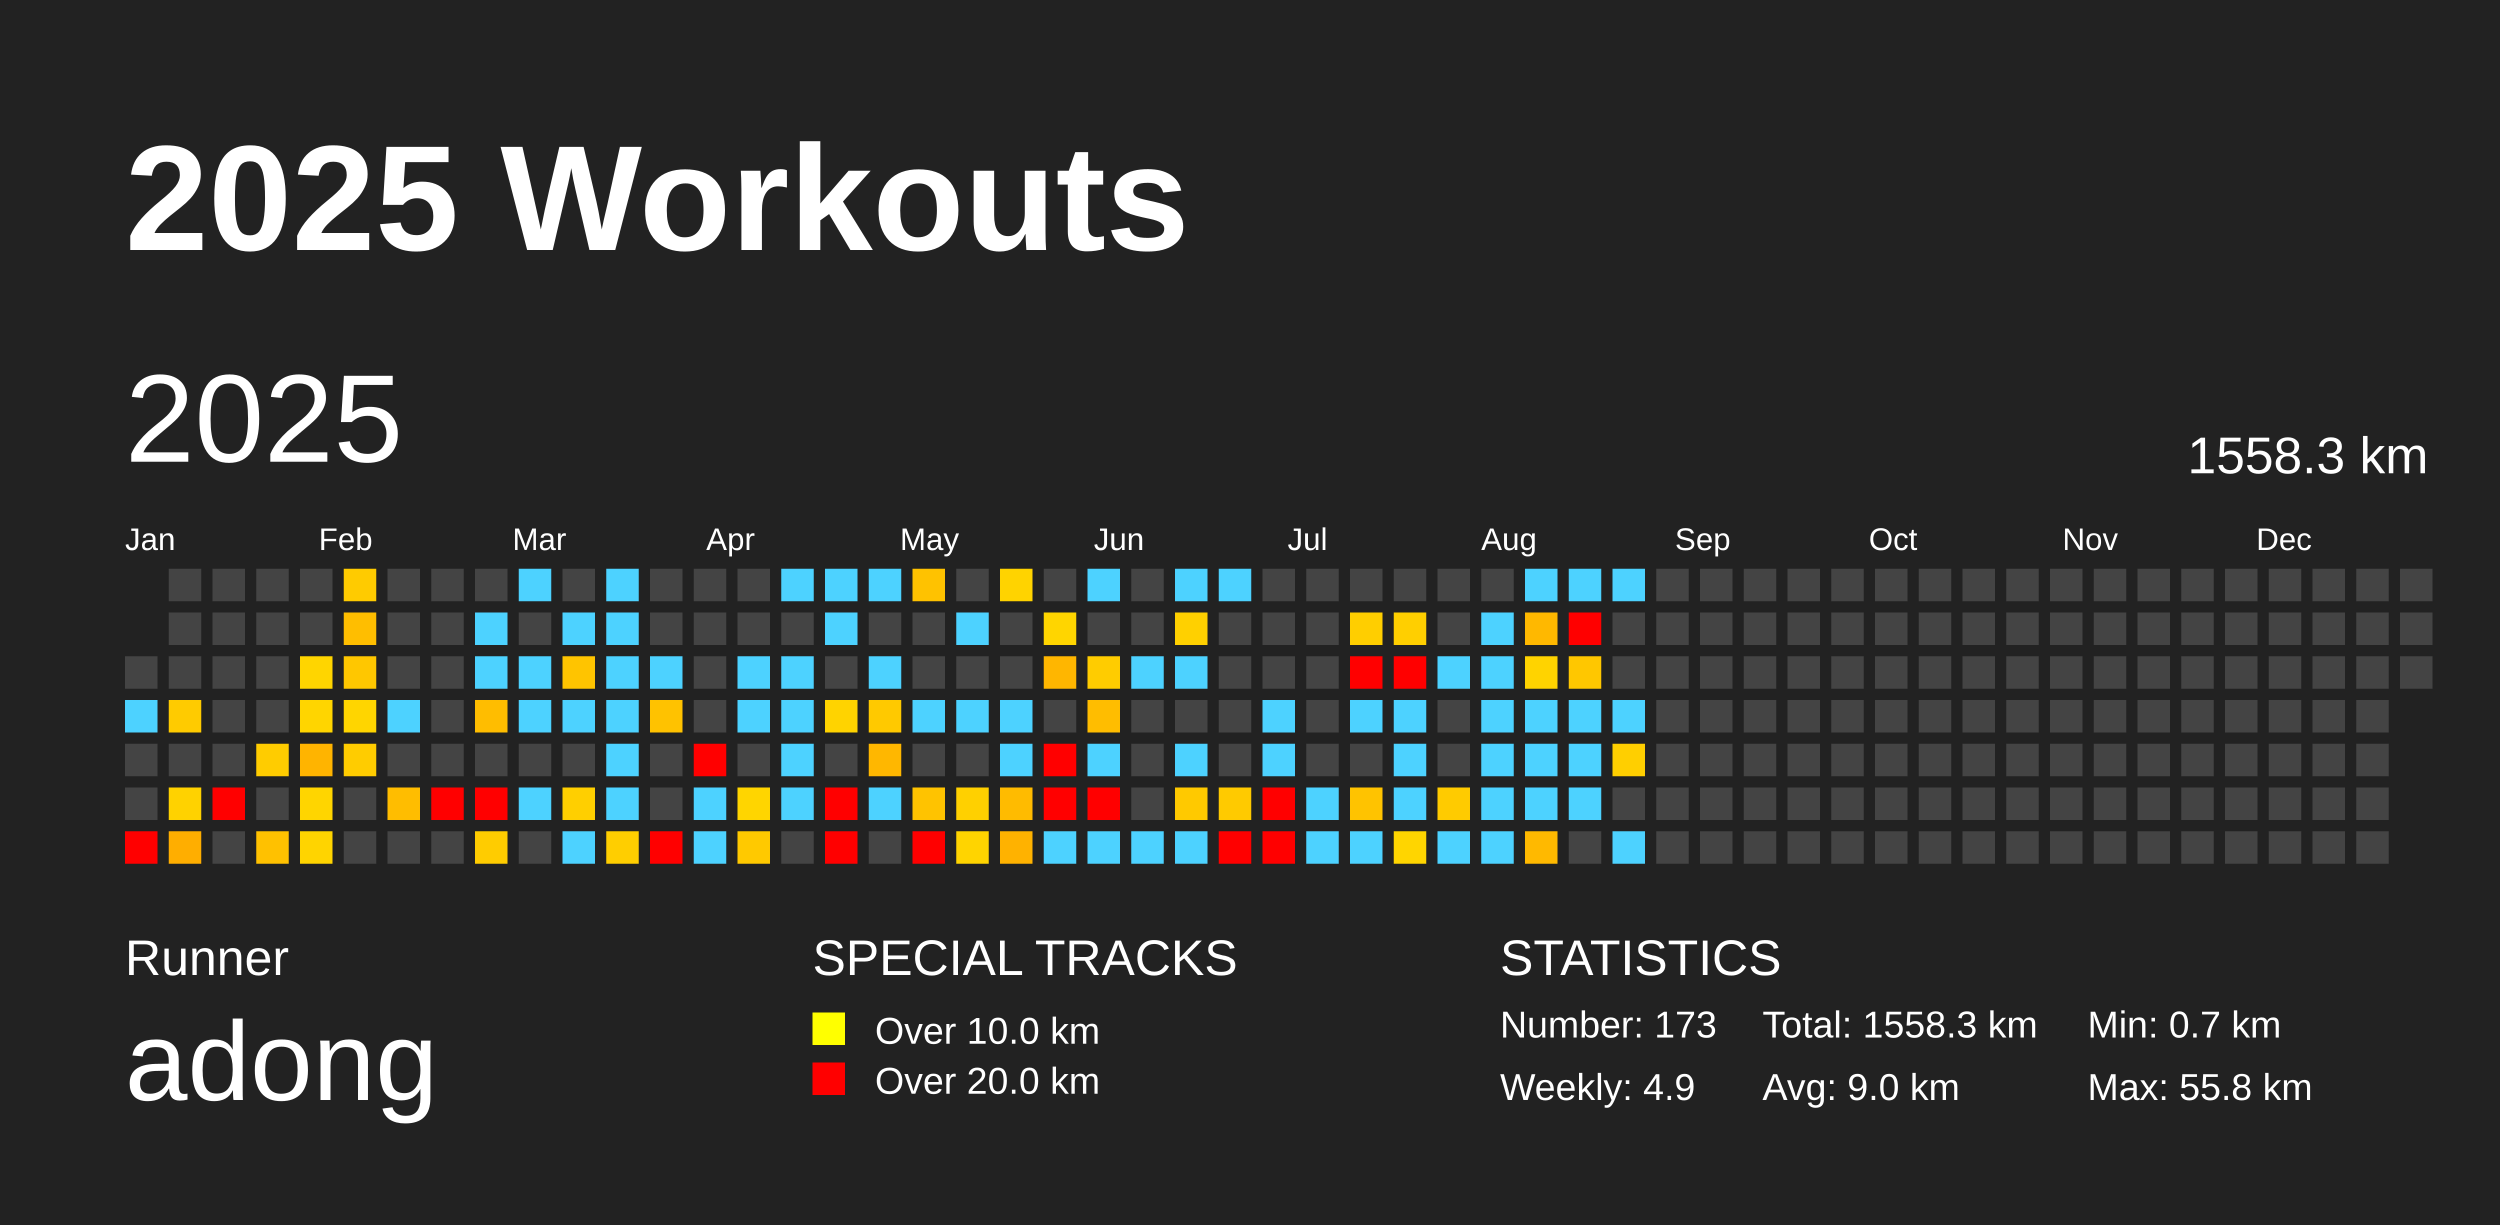
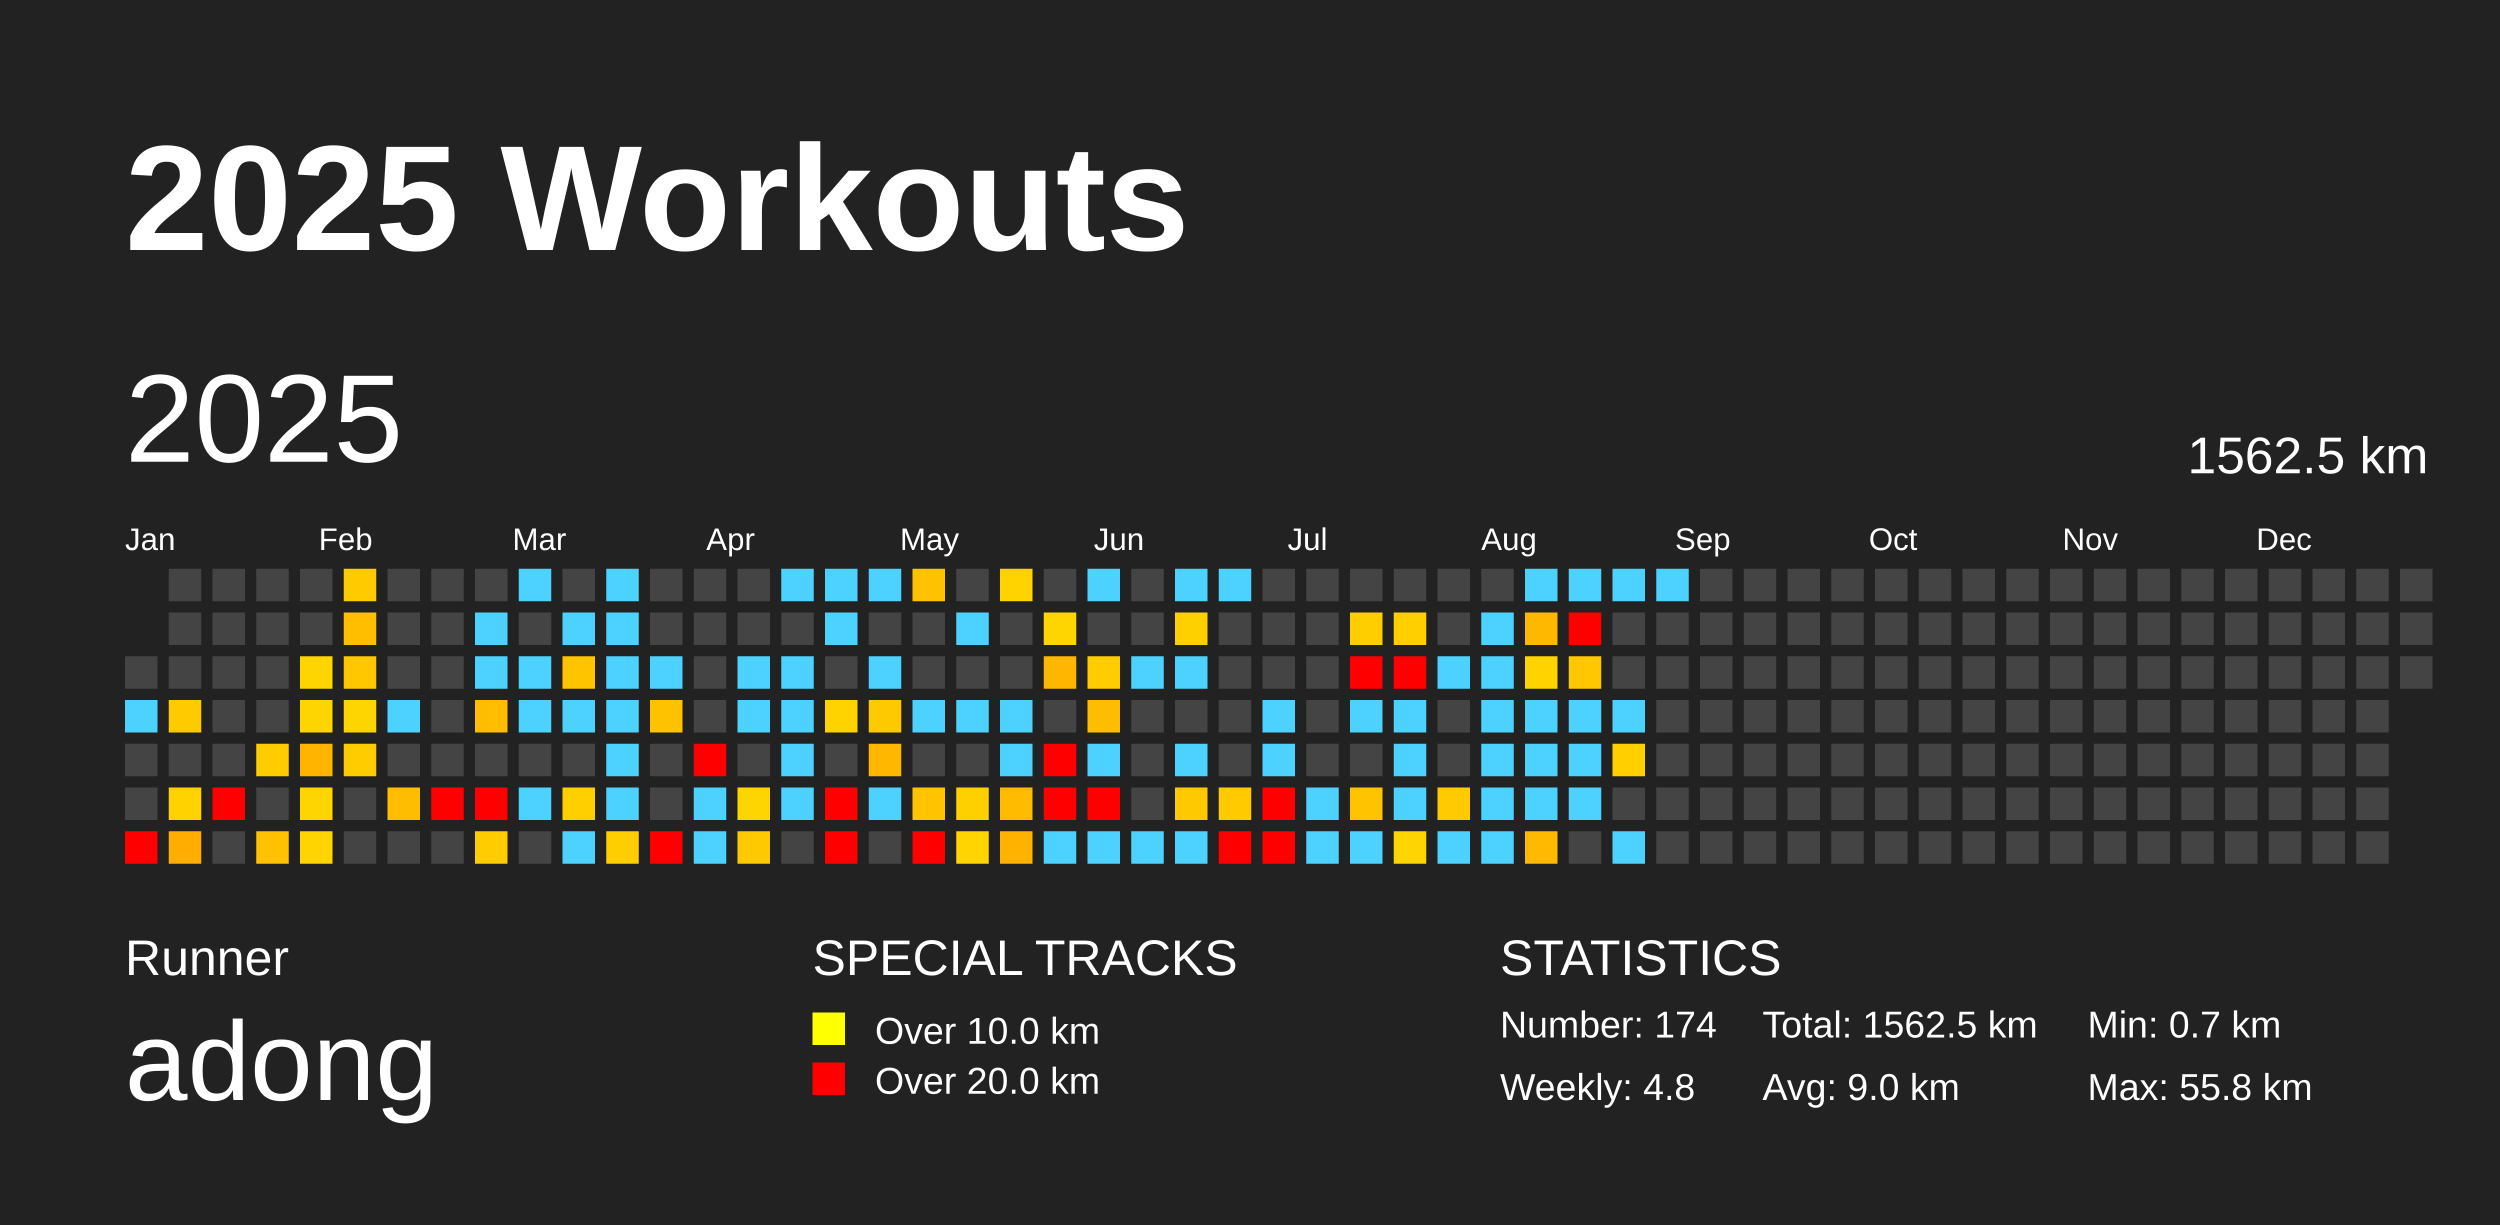
<svg xmlns="http://www.w3.org/2000/svg" baseProfile="full" height="98mm" version="1.1" viewBox="0,0,200,98" width="200mm">
  <defs />
  <rect fill="#222222" height="98" width="200" x="0" y="0" />
  <text fill="#FFFFFF" style="font-size:12px; font-family:Arial; font-weight:bold;" x="10" y="20">2025 Workouts</text>
  <text fill="#FFFFFF" style="font-size:4px; font-family:Arial" x="10" y="78">Runner</text>
  <text fill="#FFFFFF" style="font-size:9px; font-family:Arial" x="10" y="88">adong</text>
  <text fill="#FFFFFF" style="font-size:4px; font-family:Arial" x="65" y="78">SPECIAL TRACKS</text>
  <rect fill="yellow" height="2.6" width="2.6" x="65" y="81" />
  <text fill="#FFFFFF" style="font-size:3px; font-family:Arial" x="70" y="83.5">Over 10.0 km</text>
  <rect fill="red" height="2.6" width="2.6" x="65" y="85" />
  <text fill="#FFFFFF" style="font-size:3px; font-family:Arial" x="70" y="87.5">Over 20.0 km</text>
  <text fill="#FFFFFF" style="font-size:4px; font-family:Arial" x="120" y="78">STATISTICS</text>
-   <text fill="#FFFFFF" style="font-size:3px; font-family:Arial" x="120" y="83">Number: 173</text>
-   <text fill="#FFFFFF" style="font-size:3px; font-family:Arial" x="120" y="88">Weekly: 4.9</text>
-   <text fill="#FFFFFF" style="font-size:3px; font-family:Arial" x="141" y="83">Total: 1558.3 km</text>
+   <text fill="#FFFFFF" style="font-size:3px; font-family:Arial" x="120" y="83">Number: 174</text>
+   <text fill="#FFFFFF" style="font-size:3px; font-family:Arial" x="120" y="88">Weekly: 4.8</text>
+   <text fill="#FFFFFF" style="font-size:3px; font-family:Arial" x="141" y="83">Total: 1562.5 km</text>
  <text fill="#FFFFFF" style="font-size:3px; font-family:Arial" x="141" y="88">Avg: 9.0 km</text>
  <text fill="#FFFFFF" style="font-size:3px; font-family:Arial" x="167" y="83">Min: 0.7 km</text>
  <text fill="#FFFFFF" style="font-size:3px; font-family:Arial" x="167" y="88">Max: 55.8 km</text>
  <text dominant-baseline="hanging" fill="#FFFFFF" style="font-size:10.0px; font-family:Arial;" x="10" y="30">2025</text>
-   <text dominant-baseline="hanging" fill="#FFFFFF" style="font-size:4.125px; font-family:Arial;" x="175" y="35">1558.3 km</text>
+   <text dominant-baseline="hanging" fill="#FFFFFF" style="font-size:4.125px; font-family:Arial;" x="175" y="35">1562.5 km</text>
  <text fill="#FFFFFF" style="font-size:2.5px; font-family:Arial" x="10.0" y="44">Jan</text>
  <text fill="#FFFFFF" style="font-size:2.5px; font-family:Arial" x="25.5" y="44">Feb</text>
  <text fill="#FFFFFF" style="font-size:2.5px; font-family:Arial" x="41.0" y="44">Mar</text>
  <text fill="#FFFFFF" style="font-size:2.5px; font-family:Arial" x="56.5" y="44">Apr</text>
  <text fill="#FFFFFF" style="font-size:2.5px; font-family:Arial" x="72.0" y="44">May</text>
  <text fill="#FFFFFF" style="font-size:2.5px; font-family:Arial" x="87.5" y="44">Jun</text>
  <text fill="#FFFFFF" style="font-size:2.5px; font-family:Arial" x="103.0" y="44">Jul</text>
  <text fill="#FFFFFF" style="font-size:2.5px; font-family:Arial" x="118.5" y="44">Aug</text>
  <text fill="#FFFFFF" style="font-size:2.5px; font-family:Arial" x="134.0" y="44">Sep</text>
  <text fill="#FFFFFF" style="font-size:2.5px; font-family:Arial" x="149.5" y="44">Oct</text>
  <text fill="#FFFFFF" style="font-size:2.5px; font-family:Arial" x="165.0" y="44">Nov</text>
  <text fill="#FFFFFF" style="font-size:2.5px; font-family:Arial" x="180.5" y="44">Dec</text>
  <rect fill="#444444" height="2.6" width="2.6" x="10.0" y="52.5" />
  <rect fill="#4dd2ff" height="2.6" width="2.6" x="10.0" y="56.0" />
  <rect fill="#444444" height="2.6" width="2.6" x="10.0" y="59.5" />
  <rect fill="#444444" height="2.6" width="2.6" x="10.0" y="63.0" />
  <rect fill="red" height="2.6" width="2.6" x="10.0" y="66.5" />
  <rect fill="#444444" height="2.6" width="2.6" x="13.5" y="45.5" />
  <rect fill="#444444" height="2.6" width="2.6" x="13.5" y="49.0" />
  <rect fill="#444444" height="2.6" width="2.6" x="13.5" y="52.5" />
  <rect fill="#ffcb00" height="2.6" width="2.6" x="13.5" y="56.0" />
  <rect fill="#444444" height="2.6" width="2.6" x="13.5" y="59.5" />
  <rect fill="#ffd200" height="2.6" width="2.6" x="13.5" y="63.0" />
  <rect fill="#ffae00" height="2.6" width="2.6" x="13.5" y="66.5" />
  <rect fill="#444444" height="2.6" width="2.6" x="17.0" y="45.5" />
  <rect fill="#444444" height="2.6" width="2.6" x="17.0" y="49.0" />
  <rect fill="#444444" height="2.6" width="2.6" x="17.0" y="52.5" />
  <rect fill="#444444" height="2.6" width="2.6" x="17.0" y="56.0" />
  <rect fill="#444444" height="2.6" width="2.6" x="17.0" y="59.5" />
  <rect fill="red" height="2.6" width="2.6" x="17.0" y="63.0" />
  <rect fill="#444444" height="2.6" width="2.6" x="17.0" y="66.5" />
  <rect fill="#444444" height="2.6" width="2.6" x="20.5" y="45.5" />
  <rect fill="#444444" height="2.6" width="2.6" x="20.5" y="49.0" />
  <rect fill="#444444" height="2.6" width="2.6" x="20.5" y="52.5" />
  <rect fill="#444444" height="2.6" width="2.6" x="20.5" y="56.0" />
  <rect fill="#ffcc00" height="2.6" width="2.6" x="20.5" y="59.5" />
  <rect fill="#444444" height="2.6" width="2.6" x="20.5" y="63.0" />
  <rect fill="#ffc100" height="2.6" width="2.6" x="20.5" y="66.5" />
  <rect fill="#444444" height="2.6" width="2.6" x="24.0" y="45.5" />
  <rect fill="#444444" height="2.6" width="2.6" x="24.0" y="49.0" />
  <rect fill="#ffd500" height="2.6" width="2.6" x="24.0" y="52.5" />
  <rect fill="#ffd500" height="2.6" width="2.6" x="24.0" y="56.0" />
  <rect fill="#ffb400" height="2.6" width="2.6" x="24.0" y="59.5" />
  <rect fill="#ffd500" height="2.6" width="2.6" x="24.0" y="63.0" />
  <rect fill="#ffd400" height="2.6" width="2.6" x="24.0" y="66.5" />
  <rect fill="#ffcb00" height="2.6" width="2.6" x="27.5" y="45.5" />
  <rect fill="#ffbe00" height="2.6" width="2.6" x="27.5" y="49.0" />
  <rect fill="#ffc700" height="2.6" width="2.6" x="27.5" y="52.5" />
  <rect fill="#ffd500" height="2.6" width="2.6" x="27.5" y="56.0" />
  <rect fill="#ffcc00" height="2.6" width="2.6" x="27.5" y="59.5" />
  <rect fill="#444444" height="2.6" width="2.6" x="27.5" y="63.0" />
  <rect fill="#444444" height="2.6" width="2.6" x="27.5" y="66.5" />
  <rect fill="#444444" height="2.6" width="2.6" x="31.0" y="45.5" />
  <rect fill="#444444" height="2.6" width="2.6" x="31.0" y="49.0" />
  <rect fill="#444444" height="2.6" width="2.6" x="31.0" y="52.5" />
  <rect fill="#4dd2ff" height="2.6" width="2.6" x="31.0" y="56.0" />
  <rect fill="#444444" height="2.6" width="2.6" x="31.0" y="59.5" />
  <rect fill="#ffbd00" height="2.6" width="2.6" x="31.0" y="63.0" />
  <rect fill="#444444" height="2.6" width="2.6" x="31.0" y="66.5" />
  <rect fill="#444444" height="2.6" width="2.6" x="34.5" y="45.5" />
  <rect fill="#444444" height="2.6" width="2.6" x="34.5" y="49.0" />
  <rect fill="#444444" height="2.6" width="2.6" x="34.5" y="52.5" />
  <rect fill="#444444" height="2.6" width="2.6" x="34.5" y="56.0" />
  <rect fill="#444444" height="2.6" width="2.6" x="34.5" y="59.5" />
  <rect fill="red" height="2.6" width="2.6" x="34.5" y="63.0" />
  <rect fill="#444444" height="2.6" width="2.6" x="34.5" y="66.5" />
  <rect fill="#444444" height="2.6" width="2.6" x="38.0" y="45.5" />
  <rect fill="#4dd2ff" height="2.6" width="2.6" x="38.0" y="49.0" />
  <rect fill="#4dd2ff" height="2.6" width="2.6" x="38.0" y="52.5" />
  <rect fill="#ffbd00" height="2.6" width="2.6" x="38.0" y="56.0" />
  <rect fill="#444444" height="2.6" width="2.6" x="38.0" y="59.5" />
  <rect fill="red" height="2.6" width="2.6" x="38.0" y="63.0" />
  <rect fill="#ffcc00" height="2.6" width="2.6" x="38.0" y="66.5" />
  <rect fill="#4dd2ff" height="2.6" width="2.6" x="41.5" y="45.5" />
  <rect fill="#444444" height="2.6" width="2.6" x="41.5" y="49.0" />
  <rect fill="#4dd2ff" height="2.6" width="2.6" x="41.5" y="52.5" />
  <rect fill="#4dd2ff" height="2.6" width="2.6" x="41.5" y="56.0" />
  <rect fill="#444444" height="2.6" width="2.6" x="41.5" y="59.5" />
  <rect fill="#4dd2ff" height="2.6" width="2.6" x="41.5" y="63.0" />
  <rect fill="#444444" height="2.6" width="2.6" x="41.5" y="66.5" />
  <rect fill="#444444" height="2.6" width="2.6" x="45.0" y="45.5" />
  <rect fill="#4dd2ff" height="2.6" width="2.6" x="45.0" y="49.0" />
  <rect fill="#ffc400" height="2.6" width="2.6" x="45.0" y="52.5" />
  <rect fill="#4dd2ff" height="2.6" width="2.6" x="45.0" y="56.0" />
  <rect fill="#444444" height="2.6" width="2.6" x="45.0" y="59.5" />
  <rect fill="#ffcf00" height="2.6" width="2.6" x="45.0" y="63.0" />
  <rect fill="#4dd2ff" height="2.6" width="2.6" x="45.0" y="66.5" />
  <rect fill="#4dd2ff" height="2.6" width="2.6" x="48.5" y="45.5" />
  <rect fill="#4dd2ff" height="2.6" width="2.6" x="48.5" y="49.0" />
  <rect fill="#4dd2ff" height="2.6" width="2.6" x="48.5" y="52.5" />
  <rect fill="#4dd2ff" height="2.6" width="2.6" x="48.5" y="56.0" />
  <rect fill="#4dd2ff" height="2.6" width="2.6" x="48.5" y="59.5" />
  <rect fill="#4dd2ff" height="2.6" width="2.6" x="48.5" y="63.0" />
  <rect fill="#ffce00" height="2.6" width="2.6" x="48.5" y="66.5" />
  <rect fill="#444444" height="2.6" width="2.6" x="52.0" y="45.5" />
  <rect fill="#444444" height="2.6" width="2.6" x="52.0" y="49.0" />
  <rect fill="#4dd2ff" height="2.6" width="2.6" x="52.0" y="52.5" />
  <rect fill="#ffc200" height="2.6" width="2.6" x="52.0" y="56.0" />
  <rect fill="#444444" height="2.6" width="2.6" x="52.0" y="59.5" />
  <rect fill="#444444" height="2.6" width="2.6" x="52.0" y="63.0" />
  <rect fill="red" height="2.6" width="2.6" x="52.0" y="66.5" />
  <rect fill="#444444" height="2.6" width="2.6" x="55.5" y="45.5" />
  <rect fill="#444444" height="2.6" width="2.6" x="55.5" y="49.0" />
  <rect fill="#444444" height="2.6" width="2.6" x="55.5" y="52.5" />
  <rect fill="#444444" height="2.6" width="2.6" x="55.5" y="56.0" />
  <rect fill="red" height="2.6" width="2.6" x="55.5" y="59.5" />
  <rect fill="#4dd2ff" height="2.6" width="2.6" x="55.5" y="63.0" />
  <rect fill="#4dd2ff" height="2.6" width="2.6" x="55.5" y="66.5" />
  <rect fill="#444444" height="2.6" width="2.6" x="59.0" y="45.5" />
  <rect fill="#444444" height="2.6" width="2.6" x="59.0" y="49.0" />
  <rect fill="#4dd2ff" height="2.6" width="2.6" x="59.0" y="52.5" />
  <rect fill="#4dd2ff" height="2.6" width="2.6" x="59.0" y="56.0" />
  <rect fill="#444444" height="2.6" width="2.6" x="59.0" y="59.5" />
  <rect fill="#ffd500" height="2.6" width="2.6" x="59.0" y="63.0" />
  <rect fill="#ffc900" height="2.6" width="2.6" x="59.0" y="66.5" />
  <rect fill="#4dd2ff" height="2.6" width="2.6" x="62.5" y="45.5" />
  <rect fill="#444444" height="2.6" width="2.6" x="62.5" y="49.0" />
  <rect fill="#4dd2ff" height="2.6" width="2.6" x="62.5" y="52.5" />
  <rect fill="#4dd2ff" height="2.6" width="2.6" x="62.5" y="56.0" />
  <rect fill="#4dd2ff" height="2.6" width="2.6" x="62.5" y="59.5" />
  <rect fill="#4dd2ff" height="2.6" width="2.6" x="62.5" y="63.0" />
  <rect fill="#444444" height="2.6" width="2.6" x="62.5" y="66.5" />
  <rect fill="#4dd2ff" height="2.6" width="2.6" x="66.0" y="45.5" />
  <rect fill="#4dd2ff" height="2.6" width="2.6" x="66.0" y="49.0" />
  <rect fill="#444444" height="2.6" width="2.6" x="66.0" y="52.5" />
  <rect fill="#ffd300" height="2.6" width="2.6" x="66.0" y="56.0" />
  <rect fill="#444444" height="2.6" width="2.6" x="66.0" y="59.5" />
  <rect fill="red" height="2.6" width="2.6" x="66.0" y="63.0" />
  <rect fill="red" height="2.6" width="2.6" x="66.0" y="66.5" />
  <rect fill="#4dd2ff" height="2.6" width="2.6" x="69.5" y="45.5" />
  <rect fill="#444444" height="2.6" width="2.6" x="69.5" y="49.0" />
  <rect fill="#4dd2ff" height="2.6" width="2.6" x="69.5" y="52.5" />
  <rect fill="#ffc900" height="2.6" width="2.6" x="69.5" y="56.0" />
  <rect fill="#ffb700" height="2.6" width="2.6" x="69.5" y="59.5" />
  <rect fill="#4dd2ff" height="2.6" width="2.6" x="69.5" y="63.0" />
  <rect fill="#444444" height="2.6" width="2.6" x="69.5" y="66.5" />
  <rect fill="#ffc200" height="2.6" width="2.6" x="73.0" y="45.5" />
  <rect fill="#444444" height="2.6" width="2.6" x="73.0" y="49.0" />
  <rect fill="#444444" height="2.6" width="2.6" x="73.0" y="52.5" />
  <rect fill="#4dd2ff" height="2.6" width="2.6" x="73.0" y="56.0" />
  <rect fill="#444444" height="2.6" width="2.6" x="73.0" y="59.5" />
  <rect fill="#ffc300" height="2.6" width="2.6" x="73.0" y="63.0" />
  <rect fill="red" height="2.6" width="2.6" x="73.0" y="66.5" />
  <rect fill="#444444" height="2.6" width="2.6" x="76.5" y="45.5" />
  <rect fill="#4dd2ff" height="2.6" width="2.6" x="76.5" y="49.0" />
  <rect fill="#444444" height="2.6" width="2.6" x="76.5" y="52.5" />
  <rect fill="#4dd2ff" height="2.6" width="2.6" x="76.5" y="56.0" />
  <rect fill="#444444" height="2.6" width="2.6" x="76.5" y="59.5" />
  <rect fill="#ffd000" height="2.6" width="2.6" x="76.5" y="63.0" />
  <rect fill="#ffd400" height="2.6" width="2.6" x="76.5" y="66.5" />
  <rect fill="#ffd300" height="2.6" width="2.6" x="80.0" y="45.5" />
  <rect fill="#444444" height="2.6" width="2.6" x="80.0" y="49.0" />
  <rect fill="#444444" height="2.6" width="2.6" x="80.0" y="52.5" />
  <rect fill="#4dd2ff" height="2.6" width="2.6" x="80.0" y="56.0" />
  <rect fill="#4dd2ff" height="2.6" width="2.6" x="80.0" y="59.5" />
  <rect fill="#ffbb00" height="2.6" width="2.6" x="80.0" y="63.0" />
  <rect fill="#ffb200" height="2.6" width="2.6" x="80.0" y="66.5" />
  <rect fill="#444444" height="2.6" width="2.6" x="83.5" y="45.5" />
  <rect fill="#ffd500" height="2.6" width="2.6" x="83.5" y="49.0" />
  <rect fill="#ffb600" height="2.6" width="2.6" x="83.5" y="52.5" />
  <rect fill="#444444" height="2.6" width="2.6" x="83.5" y="56.0" />
  <rect fill="red" height="2.6" width="2.6" x="83.5" y="59.5" />
  <rect fill="red" height="2.6" width="2.6" x="83.5" y="63.0" />
  <rect fill="#4dd2ff" height="2.6" width="2.6" x="83.5" y="66.5" />
  <rect fill="#4dd2ff" height="2.6" width="2.6" x="87.0" y="45.5" />
  <rect fill="#444444" height="2.6" width="2.6" x="87.0" y="49.0" />
  <rect fill="#ffcc00" height="2.6" width="2.6" x="87.0" y="52.5" />
  <rect fill="#ffbd00" height="2.6" width="2.6" x="87.0" y="56.0" />
  <rect fill="#4dd2ff" height="2.6" width="2.6" x="87.0" y="59.5" />
  <rect fill="red" height="2.6" width="2.6" x="87.0" y="63.0" />
  <rect fill="#4dd2ff" height="2.6" width="2.6" x="87.0" y="66.5" />
  <rect fill="#444444" height="2.6" width="2.6" x="90.5" y="45.5" />
  <rect fill="#444444" height="2.6" width="2.6" x="90.5" y="49.0" />
  <rect fill="#4dd2ff" height="2.6" width="2.6" x="90.5" y="52.5" />
  <rect fill="#444444" height="2.6" width="2.6" x="90.5" y="56.0" />
  <rect fill="#444444" height="2.6" width="2.6" x="90.5" y="59.5" />
  <rect fill="#444444" height="2.6" width="2.6" x="90.5" y="63.0" />
  <rect fill="#4dd2ff" height="2.6" width="2.6" x="90.5" y="66.5" />
  <rect fill="#4dd2ff" height="2.6" width="2.6" x="94.0" y="45.5" />
  <rect fill="#ffd000" height="2.6" width="2.6" x="94.0" y="49.0" />
  <rect fill="#4dd2ff" height="2.6" width="2.6" x="94.0" y="52.5" />
  <rect fill="#444444" height="2.6" width="2.6" x="94.0" y="56.0" />
  <rect fill="#4dd2ff" height="2.6" width="2.6" x="94.0" y="59.5" />
  <rect fill="#ffc900" height="2.6" width="2.6" x="94.0" y="63.0" />
  <rect fill="#4dd2ff" height="2.6" width="2.6" x="94.0" y="66.5" />
  <rect fill="#4dd2ff" height="2.6" width="2.6" x="97.5" y="45.5" />
  <rect fill="#444444" height="2.6" width="2.6" x="97.5" y="49.0" />
  <rect fill="#444444" height="2.6" width="2.6" x="97.5" y="52.5" />
  <rect fill="#444444" height="2.6" width="2.6" x="97.5" y="56.0" />
  <rect fill="#444444" height="2.6" width="2.6" x="97.5" y="59.5" />
  <rect fill="#ffca00" height="2.6" width="2.6" x="97.5" y="63.0" />
  <rect fill="red" height="2.6" width="2.6" x="97.5" y="66.5" />
  <rect fill="#444444" height="2.6" width="2.6" x="101.0" y="45.5" />
  <rect fill="#444444" height="2.6" width="2.6" x="101.0" y="49.0" />
  <rect fill="#444444" height="2.6" width="2.6" x="101.0" y="52.5" />
  <rect fill="#4dd2ff" height="2.6" width="2.6" x="101.0" y="56.0" />
  <rect fill="#4dd2ff" height="2.6" width="2.6" x="101.0" y="59.5" />
  <rect fill="red" height="2.6" width="2.6" x="101.0" y="63.0" />
  <rect fill="red" height="2.6" width="2.6" x="101.0" y="66.5" />
  <rect fill="#444444" height="2.6" width="2.6" x="104.5" y="45.5" />
  <rect fill="#444444" height="2.6" width="2.6" x="104.5" y="49.0" />
  <rect fill="#444444" height="2.6" width="2.6" x="104.5" y="52.5" />
  <rect fill="#444444" height="2.6" width="2.6" x="104.5" y="56.0" />
  <rect fill="#444444" height="2.6" width="2.6" x="104.5" y="59.5" />
  <rect fill="#4dd2ff" height="2.6" width="2.6" x="104.5" y="63.0" />
  <rect fill="#4dd2ff" height="2.6" width="2.6" x="104.5" y="66.5" />
  <rect fill="#444444" height="2.6" width="2.6" x="108.0" y="45.5" />
  <rect fill="#ffce00" height="2.6" width="2.6" x="108.0" y="49.0" />
  <rect fill="red" height="2.6" width="2.6" x="108.0" y="52.5" />
  <rect fill="#4dd2ff" height="2.6" width="2.6" x="108.0" y="56.0" />
  <rect fill="#444444" height="2.6" width="2.6" x="108.0" y="59.5" />
  <rect fill="#ffc300" height="2.6" width="2.6" x="108.0" y="63.0" />
  <rect fill="#4dd2ff" height="2.6" width="2.6" x="108.0" y="66.5" />
  <rect fill="#444444" height="2.6" width="2.6" x="111.5" y="45.5" />
  <rect fill="#ffcf00" height="2.6" width="2.6" x="111.5" y="49.0" />
  <rect fill="red" height="2.6" width="2.6" x="111.5" y="52.5" />
  <rect fill="#4dd2ff" height="2.6" width="2.6" x="111.5" y="56.0" />
  <rect fill="#4dd2ff" height="2.6" width="2.6" x="111.5" y="59.5" />
  <rect fill="#4dd2ff" height="2.6" width="2.6" x="111.5" y="63.0" />
  <rect fill="#ffd500" height="2.6" width="2.6" x="111.5" y="66.5" />
  <rect fill="#444444" height="2.6" width="2.6" x="115.0" y="45.5" />
  <rect fill="#444444" height="2.6" width="2.6" x="115.0" y="49.0" />
  <rect fill="#4dd2ff" height="2.6" width="2.6" x="115.0" y="52.5" />
  <rect fill="#444444" height="2.6" width="2.6" x="115.0" y="56.0" />
  <rect fill="#444444" height="2.6" width="2.6" x="115.0" y="59.5" />
  <rect fill="#ffcb00" height="2.6" width="2.6" x="115.0" y="63.0" />
  <rect fill="#4dd2ff" height="2.6" width="2.6" x="115.0" y="66.5" />
  <rect fill="#444444" height="2.6" width="2.6" x="118.5" y="45.5" />
  <rect fill="#4dd2ff" height="2.6" width="2.6" x="118.5" y="49.0" />
  <rect fill="#4dd2ff" height="2.6" width="2.6" x="118.5" y="52.5" />
  <rect fill="#4dd2ff" height="2.6" width="2.6" x="118.5" y="56.0" />
  <rect fill="#4dd2ff" height="2.6" width="2.6" x="118.5" y="59.5" />
  <rect fill="#4dd2ff" height="2.6" width="2.6" x="118.5" y="63.0" />
  <rect fill="#4dd2ff" height="2.6" width="2.6" x="118.5" y="66.5" />
  <rect fill="#4dd2ff" height="2.6" width="2.6" x="122.0" y="45.5" />
  <rect fill="#ffb800" height="2.6" width="2.6" x="122.0" y="49.0" />
  <rect fill="#ffd300" height="2.6" width="2.6" x="122.0" y="52.5" />
  <rect fill="#4dd2ff" height="2.6" width="2.6" x="122.0" y="56.0" />
  <rect fill="#4dd2ff" height="2.6" width="2.6" x="122.0" y="59.5" />
  <rect fill="#4dd2ff" height="2.6" width="2.6" x="122.0" y="63.0" />
  <rect fill="#ffb900" height="2.6" width="2.6" x="122.0" y="66.5" />
  <rect fill="#4dd2ff" height="2.6" width="2.6" x="125.5" y="45.5" />
  <rect fill="red" height="2.6" width="2.6" x="125.5" y="49.0" />
  <rect fill="#ffc700" height="2.6" width="2.6" x="125.5" y="52.5" />
  <rect fill="#4dd2ff" height="2.6" width="2.6" x="125.5" y="56.0" />
  <rect fill="#4dd2ff" height="2.6" width="2.6" x="125.5" y="59.5" />
  <rect fill="#4dd2ff" height="2.6" width="2.6" x="125.5" y="63.0" />
  <rect fill="#444444" height="2.6" width="2.6" x="125.5" y="66.5" />
  <rect fill="#4dd2ff" height="2.6" width="2.6" x="129.0" y="45.5" />
  <rect fill="#444444" height="2.6" width="2.6" x="129.0" y="49.0" />
  <rect fill="#444444" height="2.6" width="2.6" x="129.0" y="52.5" />
  <rect fill="#4dd2ff" height="2.6" width="2.6" x="129.0" y="56.0" />
  <rect fill="#ffcf00" height="2.6" width="2.6" x="129.0" y="59.5" />
  <rect fill="#444444" height="2.6" width="2.6" x="129.0" y="63.0" />
  <rect fill="#4dd2ff" height="2.6" width="2.6" x="129.0" y="66.5" />
-   <rect fill="#444444" height="2.6" width="2.6" x="132.5" y="45.5" />
+   <rect fill="#4dd2ff" height="2.6" width="2.6" x="132.5" y="45.5" />
  <rect fill="#444444" height="2.6" width="2.6" x="132.5" y="49.0" />
  <rect fill="#444444" height="2.6" width="2.6" x="132.5" y="52.5" />
  <rect fill="#444444" height="2.6" width="2.6" x="132.5" y="56.0" />
  <rect fill="#444444" height="2.6" width="2.6" x="132.5" y="59.5" />
  <rect fill="#444444" height="2.6" width="2.6" x="132.5" y="63.0" />
  <rect fill="#444444" height="2.6" width="2.6" x="132.5" y="66.5" />
  <rect fill="#444444" height="2.6" width="2.6" x="136.0" y="45.5" />
  <rect fill="#444444" height="2.6" width="2.6" x="136.0" y="49.0" />
  <rect fill="#444444" height="2.6" width="2.6" x="136.0" y="52.5" />
  <rect fill="#444444" height="2.6" width="2.6" x="136.0" y="56.0" />
  <rect fill="#444444" height="2.6" width="2.6" x="136.0" y="59.5" />
  <rect fill="#444444" height="2.6" width="2.6" x="136.0" y="63.0" />
  <rect fill="#444444" height="2.6" width="2.6" x="136.0" y="66.5" />
  <rect fill="#444444" height="2.6" width="2.6" x="139.5" y="45.5" />
  <rect fill="#444444" height="2.6" width="2.6" x="139.5" y="49.0" />
  <rect fill="#444444" height="2.6" width="2.6" x="139.5" y="52.5" />
  <rect fill="#444444" height="2.6" width="2.6" x="139.5" y="56.0" />
  <rect fill="#444444" height="2.6" width="2.6" x="139.5" y="59.5" />
  <rect fill="#444444" height="2.6" width="2.6" x="139.5" y="63.0" />
  <rect fill="#444444" height="2.6" width="2.6" x="139.5" y="66.5" />
  <rect fill="#444444" height="2.6" width="2.6" x="143.0" y="45.5" />
  <rect fill="#444444" height="2.6" width="2.6" x="143.0" y="49.0" />
  <rect fill="#444444" height="2.6" width="2.6" x="143.0" y="52.5" />
  <rect fill="#444444" height="2.6" width="2.6" x="143.0" y="56.0" />
  <rect fill="#444444" height="2.6" width="2.6" x="143.0" y="59.5" />
  <rect fill="#444444" height="2.6" width="2.6" x="143.0" y="63.0" />
  <rect fill="#444444" height="2.6" width="2.6" x="143.0" y="66.5" />
  <rect fill="#444444" height="2.6" width="2.6" x="146.5" y="45.5" />
  <rect fill="#444444" height="2.6" width="2.6" x="146.5" y="49.0" />
  <rect fill="#444444" height="2.6" width="2.6" x="146.5" y="52.5" />
  <rect fill="#444444" height="2.6" width="2.6" x="146.5" y="56.0" />
  <rect fill="#444444" height="2.6" width="2.6" x="146.5" y="59.5" />
  <rect fill="#444444" height="2.6" width="2.6" x="146.5" y="63.0" />
  <rect fill="#444444" height="2.6" width="2.6" x="146.5" y="66.5" />
  <rect fill="#444444" height="2.6" width="2.6" x="150.0" y="45.5" />
  <rect fill="#444444" height="2.6" width="2.6" x="150.0" y="49.0" />
  <rect fill="#444444" height="2.6" width="2.6" x="150.0" y="52.5" />
  <rect fill="#444444" height="2.6" width="2.6" x="150.0" y="56.0" />
  <rect fill="#444444" height="2.6" width="2.6" x="150.0" y="59.5" />
  <rect fill="#444444" height="2.6" width="2.6" x="150.0" y="63.0" />
  <rect fill="#444444" height="2.6" width="2.6" x="150.0" y="66.5" />
  <rect fill="#444444" height="2.6" width="2.6" x="153.5" y="45.5" />
  <rect fill="#444444" height="2.6" width="2.6" x="153.5" y="49.0" />
  <rect fill="#444444" height="2.6" width="2.6" x="153.5" y="52.5" />
  <rect fill="#444444" height="2.6" width="2.6" x="153.5" y="56.0" />
  <rect fill="#444444" height="2.6" width="2.6" x="153.5" y="59.5" />
  <rect fill="#444444" height="2.6" width="2.6" x="153.5" y="63.0" />
  <rect fill="#444444" height="2.6" width="2.6" x="153.5" y="66.5" />
  <rect fill="#444444" height="2.6" width="2.6" x="157.0" y="45.5" />
  <rect fill="#444444" height="2.6" width="2.6" x="157.0" y="49.0" />
  <rect fill="#444444" height="2.6" width="2.6" x="157.0" y="52.5" />
  <rect fill="#444444" height="2.6" width="2.6" x="157.0" y="56.0" />
  <rect fill="#444444" height="2.6" width="2.6" x="157.0" y="59.5" />
  <rect fill="#444444" height="2.6" width="2.6" x="157.0" y="63.0" />
  <rect fill="#444444" height="2.6" width="2.6" x="157.0" y="66.5" />
  <rect fill="#444444" height="2.6" width="2.6" x="160.5" y="45.5" />
  <rect fill="#444444" height="2.6" width="2.6" x="160.5" y="49.0" />
  <rect fill="#444444" height="2.6" width="2.6" x="160.5" y="52.5" />
  <rect fill="#444444" height="2.6" width="2.6" x="160.5" y="56.0" />
  <rect fill="#444444" height="2.6" width="2.6" x="160.5" y="59.5" />
  <rect fill="#444444" height="2.6" width="2.6" x="160.5" y="63.0" />
  <rect fill="#444444" height="2.6" width="2.6" x="160.5" y="66.5" />
  <rect fill="#444444" height="2.6" width="2.6" x="164.0" y="45.5" />
  <rect fill="#444444" height="2.6" width="2.6" x="164.0" y="49.0" />
  <rect fill="#444444" height="2.6" width="2.6" x="164.0" y="52.5" />
  <rect fill="#444444" height="2.6" width="2.6" x="164.0" y="56.0" />
  <rect fill="#444444" height="2.6" width="2.6" x="164.0" y="59.5" />
  <rect fill="#444444" height="2.6" width="2.6" x="164.0" y="63.0" />
  <rect fill="#444444" height="2.6" width="2.6" x="164.0" y="66.5" />
  <rect fill="#444444" height="2.6" width="2.6" x="167.5" y="45.5" />
  <rect fill="#444444" height="2.6" width="2.6" x="167.5" y="49.0" />
  <rect fill="#444444" height="2.6" width="2.6" x="167.5" y="52.5" />
  <rect fill="#444444" height="2.6" width="2.6" x="167.5" y="56.0" />
  <rect fill="#444444" height="2.6" width="2.6" x="167.5" y="59.5" />
  <rect fill="#444444" height="2.6" width="2.6" x="167.5" y="63.0" />
  <rect fill="#444444" height="2.6" width="2.6" x="167.5" y="66.5" />
  <rect fill="#444444" height="2.6" width="2.6" x="171.0" y="45.5" />
  <rect fill="#444444" height="2.6" width="2.6" x="171.0" y="49.0" />
  <rect fill="#444444" height="2.6" width="2.6" x="171.0" y="52.5" />
  <rect fill="#444444" height="2.6" width="2.6" x="171.0" y="56.0" />
  <rect fill="#444444" height="2.6" width="2.6" x="171.0" y="59.5" />
  <rect fill="#444444" height="2.6" width="2.6" x="171.0" y="63.0" />
  <rect fill="#444444" height="2.6" width="2.6" x="171.0" y="66.5" />
  <rect fill="#444444" height="2.6" width="2.6" x="174.5" y="45.5" />
  <rect fill="#444444" height="2.6" width="2.6" x="174.5" y="49.0" />
  <rect fill="#444444" height="2.6" width="2.6" x="174.5" y="52.5" />
  <rect fill="#444444" height="2.6" width="2.6" x="174.5" y="56.0" />
  <rect fill="#444444" height="2.6" width="2.6" x="174.5" y="59.5" />
  <rect fill="#444444" height="2.6" width="2.6" x="174.5" y="63.0" />
  <rect fill="#444444" height="2.6" width="2.6" x="174.5" y="66.5" />
  <rect fill="#444444" height="2.6" width="2.6" x="178.0" y="45.5" />
  <rect fill="#444444" height="2.6" width="2.6" x="178.0" y="49.0" />
  <rect fill="#444444" height="2.6" width="2.6" x="178.0" y="52.5" />
  <rect fill="#444444" height="2.6" width="2.6" x="178.0" y="56.0" />
  <rect fill="#444444" height="2.6" width="2.6" x="178.0" y="59.5" />
  <rect fill="#444444" height="2.6" width="2.6" x="178.0" y="63.0" />
  <rect fill="#444444" height="2.6" width="2.6" x="178.0" y="66.5" />
  <rect fill="#444444" height="2.6" width="2.6" x="181.5" y="45.5" />
  <rect fill="#444444" height="2.6" width="2.6" x="181.5" y="49.0" />
  <rect fill="#444444" height="2.6" width="2.6" x="181.5" y="52.5" />
  <rect fill="#444444" height="2.6" width="2.6" x="181.5" y="56.0" />
  <rect fill="#444444" height="2.6" width="2.6" x="181.5" y="59.5" />
  <rect fill="#444444" height="2.6" width="2.6" x="181.5" y="63.0" />
  <rect fill="#444444" height="2.6" width="2.6" x="181.5" y="66.5" />
  <rect fill="#444444" height="2.6" width="2.6" x="185.0" y="45.5" />
  <rect fill="#444444" height="2.6" width="2.6" x="185.0" y="49.0" />
  <rect fill="#444444" height="2.6" width="2.6" x="185.0" y="52.5" />
  <rect fill="#444444" height="2.6" width="2.6" x="185.0" y="56.0" />
  <rect fill="#444444" height="2.6" width="2.6" x="185.0" y="59.5" />
  <rect fill="#444444" height="2.6" width="2.6" x="185.0" y="63.0" />
  <rect fill="#444444" height="2.6" width="2.6" x="185.0" y="66.5" />
  <rect fill="#444444" height="2.6" width="2.6" x="188.5" y="45.5" />
  <rect fill="#444444" height="2.6" width="2.6" x="188.5" y="49.0" />
  <rect fill="#444444" height="2.6" width="2.6" x="188.5" y="52.5" />
  <rect fill="#444444" height="2.6" width="2.6" x="188.5" y="56.0" />
  <rect fill="#444444" height="2.6" width="2.6" x="188.5" y="59.5" />
  <rect fill="#444444" height="2.6" width="2.6" x="188.5" y="63.0" />
  <rect fill="#444444" height="2.6" width="2.6" x="188.5" y="66.5" />
  <rect fill="#444444" height="2.6" width="2.6" x="192.0" y="45.5" />
  <rect fill="#444444" height="2.6" width="2.6" x="192.0" y="49.0" />
  <rect fill="#444444" height="2.6" width="2.6" x="192.0" y="52.5" />
</svg>
